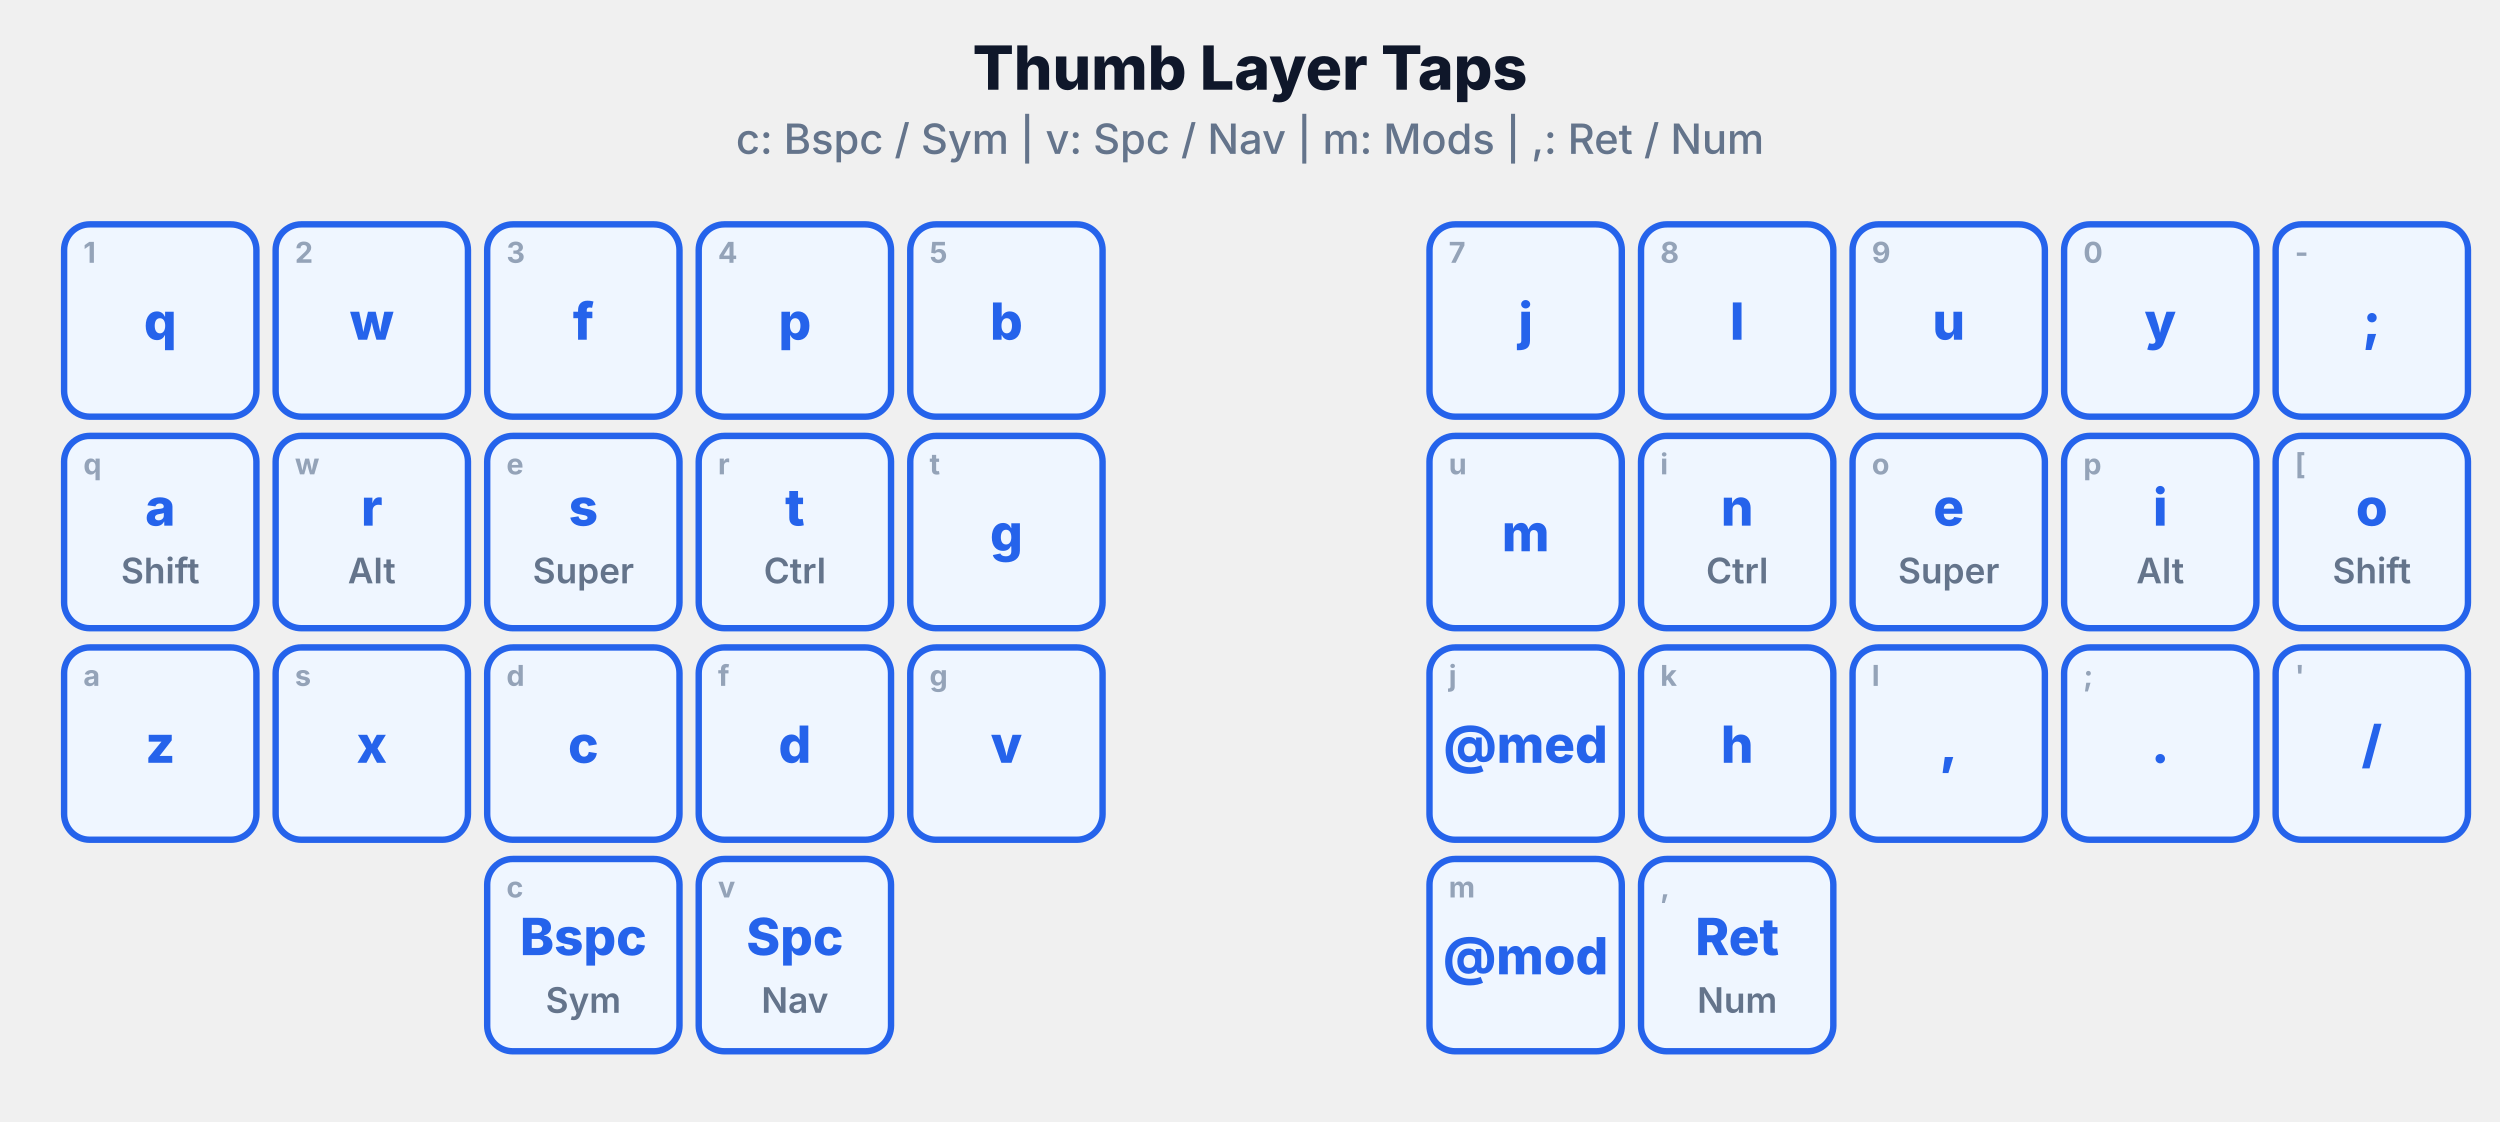
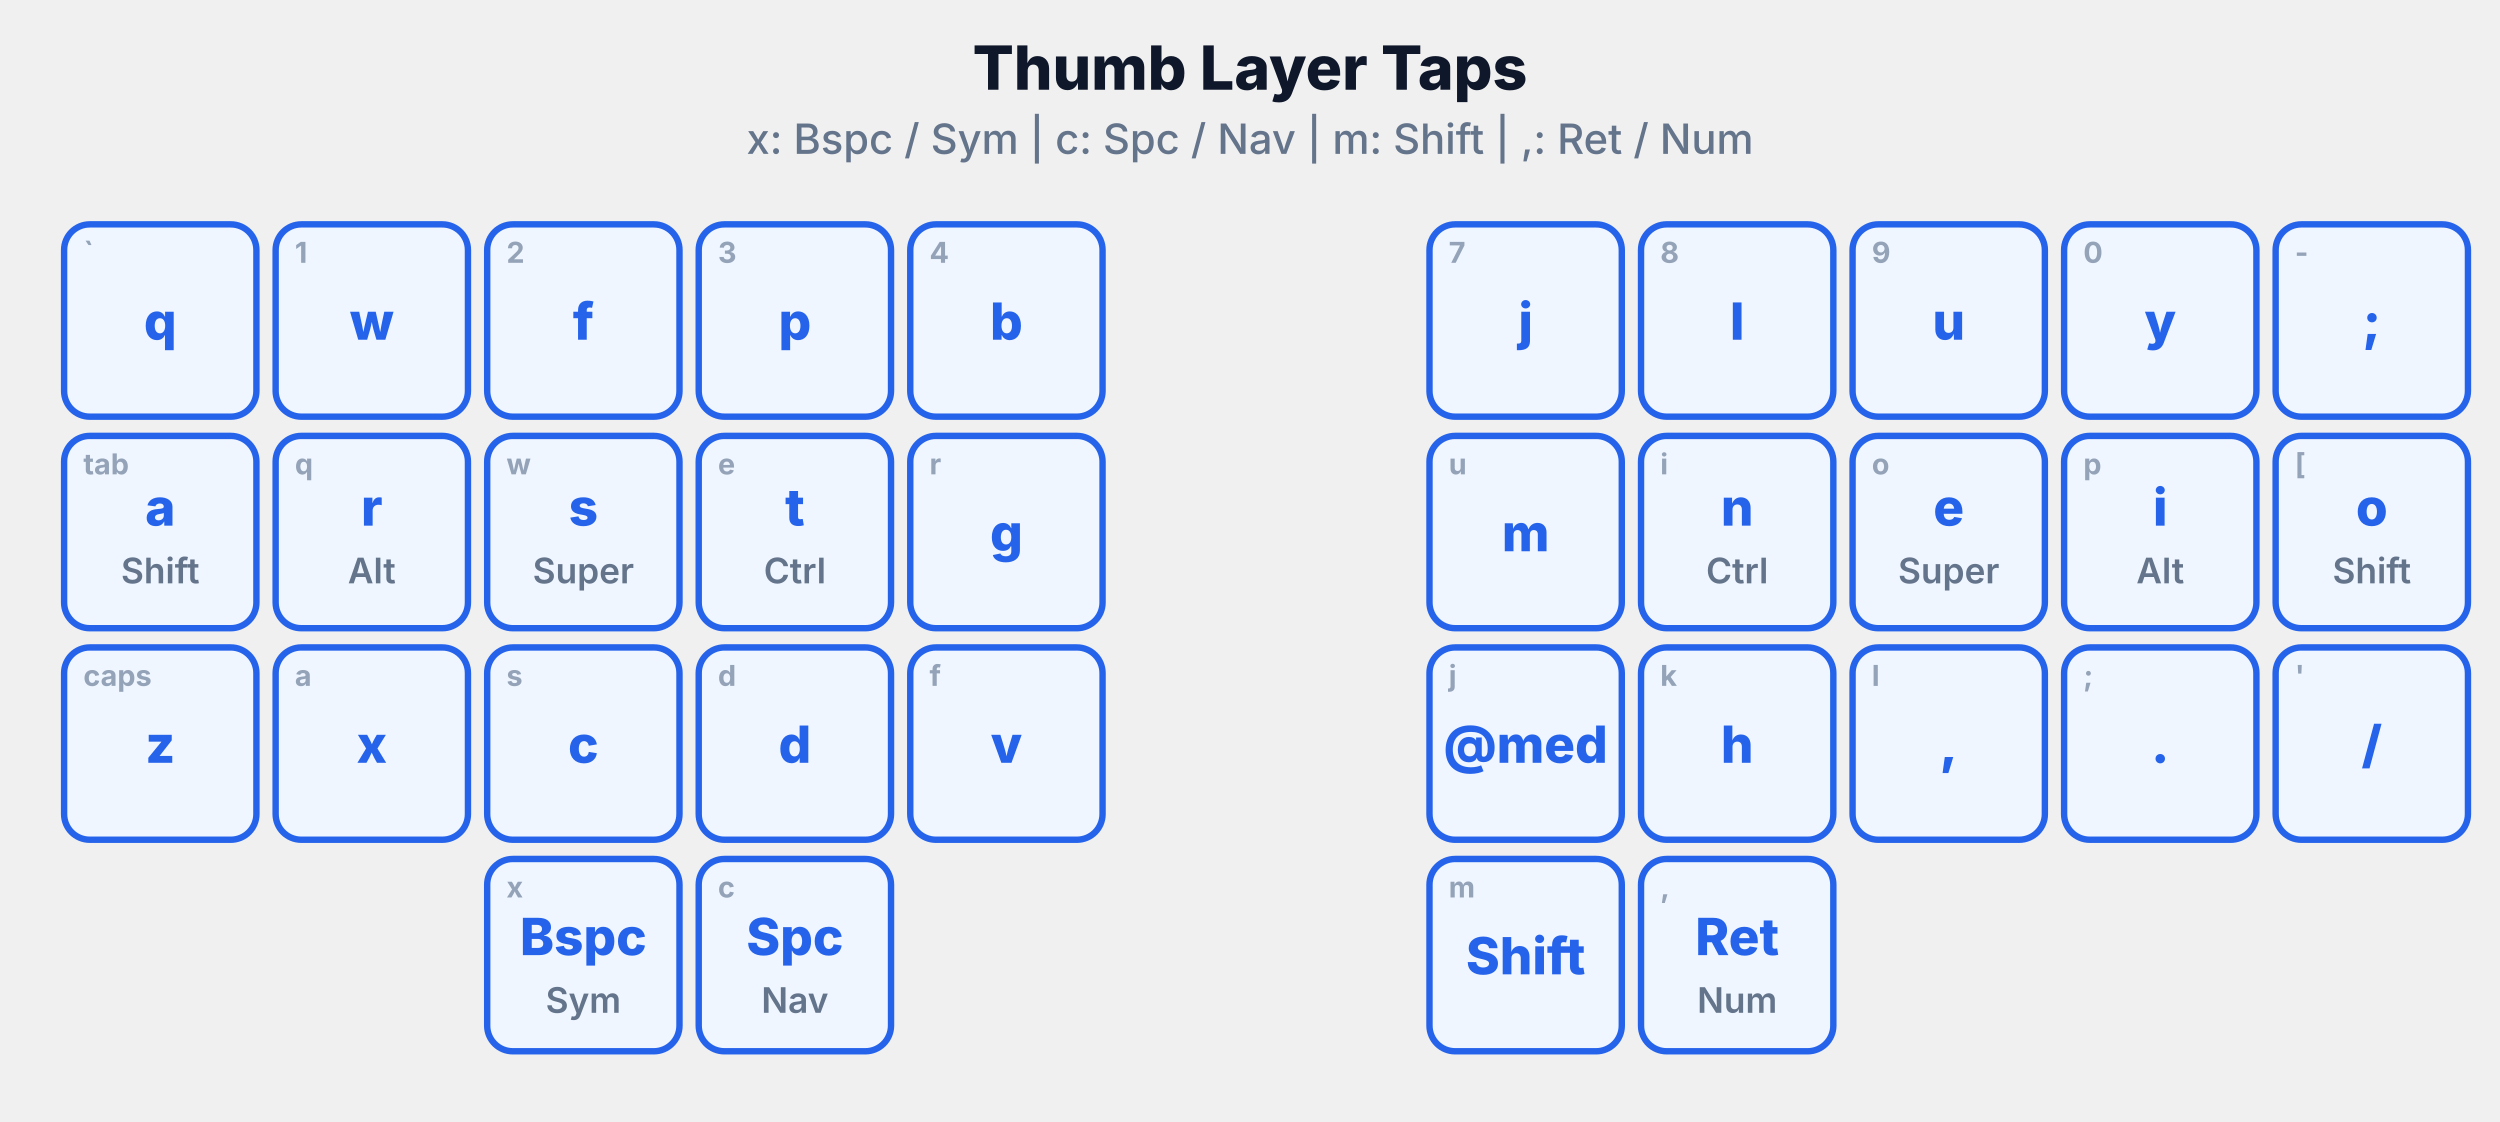
<svg xmlns="http://www.w3.org/2000/svg" viewBox="0 0 780 350">
  <style>
    :root { color-scheme: light dark; }
    rect.key { fill: #ffffff; stroke: #cbd5e1; stroke-width: 1.5px; rx: 8px; ry: 8px; }
    rect.gap { fill: #f1f5f9; stroke: #cbd5e1; stroke-dasharray: 4 4; rx: 8px; ry: 8px; }
    rect.active { fill: #eff6ff; stroke: #2563eb; stroke-width: 2px; rx: 8px; ry: 8px; }
    text { font-family: system-ui, -apple-system, sans-serif; text-anchor: middle; }
    text.title { font-size: 19px; font-weight: 800; fill: #0f172a; }
    text.subtitle { font-size: 13px; font-weight: 500; fill: #64748b; }
    text.phys { font-size: 9px; font-weight: 700; fill: #94a3b8; text-anchor: start; }
    text.main { font-size: 16px; font-weight: 800; fill: #2563eb; }
    text.sub { font-size: 11px; font-weight: 600; fill: #64748b; }
    text.dead { font-size: 11px; fill: #cbd5e1; }
    @media (prefers-color-scheme: dark) {
      rect.key { fill: #1e293b; stroke: #334155; }
      rect.gap { fill: #0f172a; stroke: #334155; }
      rect.active { fill: #172554; stroke: #60a5fa; }
      text.title { fill: #f8fafc; }
      text.subtitle { fill: #94a3b8; }
      text.phys { fill: #64748b; }
      text.main { fill: #60a5fa; }
      text.sub { fill: #94a3b8; }
      text.dead { fill: #475569; }
    }
  </style>
  <text x="390" y="28" class="title">Thumb Layer Taps</text>
-   <text x="390" y="48" class="subtitle">c: Bspc / Sym  |  v: Spc / Nav  |  m: Mods  |  ,: Ret / Num</text>
+   <text x="390" y="48" class="subtitle">x: Bspc / Sym  |  c: Spc / Nav  |  m: Shift  |  ,: Ret / Num</text>
  <g transform="translate(20,70)">
    <rect width="60" height="60" class="active" />
+     <text x="6" y="12" class="phys">`</text>
+     <text x="30" y="36" class="main">q</text>
+   </g>
+   <g transform="translate(86,70)">
+     <rect width="60" height="60" class="active" />
    <text x="6" y="12" class="phys">1</text>
-     <text x="30" y="36" class="main">q</text>
-   </g>
-   <g transform="translate(86,70)">
+     <text x="30" y="36" class="main">w</text>
+   </g>
+   <g transform="translate(152,70)">
    <rect width="60" height="60" class="active" />
    <text x="6" y="12" class="phys">2</text>
-     <text x="30" y="36" class="main">w</text>
-   </g>
-   <g transform="translate(152,70)">
+     <text x="30" y="36" class="main">f</text>
+   </g>
+   <g transform="translate(218,70)">
    <rect width="60" height="60" class="active" />
    <text x="6" y="12" class="phys">3</text>
-     <text x="30" y="36" class="main">f</text>
-   </g>
-   <g transform="translate(218,70)">
+     <text x="30" y="36" class="main">p</text>
+   </g>
+   <g transform="translate(284,70)">
    <rect width="60" height="60" class="active" />
    <text x="6" y="12" class="phys">4</text>
-     <text x="30" y="36" class="main">p</text>
-   </g>
-   <g transform="translate(284,70)">
-     <rect width="60" height="60" class="active" />
-     <text x="6" y="12" class="phys">5</text>
    <text x="30" y="36" class="main">b</text>
  </g>
  <g transform="translate(446,70)">
    <rect width="60" height="60" class="active" />
    <text x="6" y="12" class="phys">7</text>
    <text x="30" y="36" class="main">j</text>
  </g>
  <g transform="translate(512,70)">
    <rect width="60" height="60" class="active" />
    <text x="6" y="12" class="phys">8</text>
    <text x="30" y="36" class="main">l</text>
  </g>
  <g transform="translate(578,70)">
    <rect width="60" height="60" class="active" />
    <text x="6" y="12" class="phys">9</text>
    <text x="30" y="36" class="main">u</text>
  </g>
  <g transform="translate(644,70)">
    <rect width="60" height="60" class="active" />
    <text x="6" y="12" class="phys">0</text>
    <text x="30" y="36" class="main">y</text>
  </g>
  <g transform="translate(710,70)">
    <rect width="60" height="60" class="active" />
    <text x="6" y="12" class="phys">-</text>
    <text x="30" y="36" class="main">;</text>
  </g>
  <g transform="translate(20,136)">
    <rect width="60" height="60" class="active" />
-     <text x="6" y="12" class="phys">q</text>
+     <text x="6" y="12" class="phys">tab</text>
    <text x="30" y="28" class="main">a</text>
    <text x="30" y="46" class="sub" font-weight="700" fill="#ea580c">Shift</text>
  </g>
  <g transform="translate(86,136)">
    <rect width="60" height="60" class="active" />
-     <text x="6" y="12" class="phys">w</text>
+     <text x="6" y="12" class="phys">q</text>
    <text x="30" y="28" class="main">r</text>
    <text x="30" y="46" class="sub" font-weight="700" fill="#ea580c">Alt</text>
  </g>
  <g transform="translate(152,136)">
    <rect width="60" height="60" class="active" />
-     <text x="6" y="12" class="phys">e</text>
+     <text x="6" y="12" class="phys">w</text>
    <text x="30" y="28" class="main">s</text>
    <text x="30" y="46" class="sub" font-weight="700" fill="#ea580c">Super</text>
  </g>
  <g transform="translate(218,136)">
    <rect width="60" height="60" class="active" />
-     <text x="6" y="12" class="phys">r</text>
+     <text x="6" y="12" class="phys">e</text>
    <text x="30" y="28" class="main">t</text>
    <text x="30" y="46" class="sub" font-weight="700" fill="#ea580c">Ctrl</text>
  </g>
  <g transform="translate(284,136)">
    <rect width="60" height="60" class="active" />
-     <text x="6" y="12" class="phys">t</text>
+     <text x="6" y="12" class="phys">r</text>
    <text x="30" y="36" class="main">g</text>
  </g>
  <g transform="translate(446,136)">
    <rect width="60" height="60" class="active" />
    <text x="6" y="12" class="phys">u</text>
    <text x="30" y="36" class="main">m</text>
  </g>
  <g transform="translate(512,136)">
    <rect width="60" height="60" class="active" />
    <text x="6" y="12" class="phys">i</text>
    <text x="30" y="28" class="main">n</text>
    <text x="30" y="46" class="sub" font-weight="700" fill="#ea580c">Ctrl</text>
  </g>
  <g transform="translate(578,136)">
    <rect width="60" height="60" class="active" />
    <text x="6" y="12" class="phys">o</text>
    <text x="30" y="28" class="main">e</text>
    <text x="30" y="46" class="sub" font-weight="700" fill="#ea580c">Super</text>
  </g>
  <g transform="translate(644,136)">
    <rect width="60" height="60" class="active" />
    <text x="6" y="12" class="phys">p</text>
    <text x="30" y="28" class="main">i</text>
    <text x="30" y="46" class="sub" font-weight="700" fill="#ea580c">Alt</text>
  </g>
  <g transform="translate(710,136)">
    <rect width="60" height="60" class="active" />
    <text x="6" y="12" class="phys">[</text>
    <text x="30" y="28" class="main">o</text>
    <text x="30" y="46" class="sub" font-weight="700" fill="#ea580c">Shift</text>
  </g>
  <g transform="translate(20,202)">
    <rect width="60" height="60" class="active" />
+     <text x="6" y="12" class="phys">caps</text>
+     <text x="30" y="36" class="main">z</text>
+   </g>
+   <g transform="translate(86,202)">
+     <rect width="60" height="60" class="active" />
    <text x="6" y="12" class="phys">a</text>
-     <text x="30" y="36" class="main">z</text>
-   </g>
-   <g transform="translate(86,202)">
+     <text x="30" y="36" class="main">x</text>
+   </g>
+   <g transform="translate(152,202)">
    <rect width="60" height="60" class="active" />
    <text x="6" y="12" class="phys">s</text>
-     <text x="30" y="36" class="main">x</text>
-   </g>
-   <g transform="translate(152,202)">
+     <text x="30" y="36" class="main">c</text>
+   </g>
+   <g transform="translate(218,202)">
    <rect width="60" height="60" class="active" />
    <text x="6" y="12" class="phys">d</text>
-     <text x="30" y="36" class="main">c</text>
-   </g>
-   <g transform="translate(218,202)">
+     <text x="30" y="36" class="main">d</text>
+   </g>
+   <g transform="translate(284,202)">
    <rect width="60" height="60" class="active" />
    <text x="6" y="12" class="phys">f</text>
-     <text x="30" y="36" class="main">d</text>
-   </g>
-   <g transform="translate(284,202)">
-     <rect width="60" height="60" class="active" />
-     <text x="6" y="12" class="phys">g</text>
    <text x="30" y="36" class="main">v</text>
  </g>
  <g transform="translate(446,202)">
    <rect width="60" height="60" class="active" />
    <text x="6" y="12" class="phys">j</text>
    <text x="30" y="36" class="main">@med</text>
  </g>
  <g transform="translate(512,202)">
    <rect width="60" height="60" class="active" />
    <text x="6" y="12" class="phys">k</text>
    <text x="30" y="36" class="main">h</text>
  </g>
  <g transform="translate(578,202)">
    <rect width="60" height="60" class="active" />
    <text x="6" y="12" class="phys">l</text>
    <text x="30" y="36" class="main">,</text>
  </g>
  <g transform="translate(644,202)">
    <rect width="60" height="60" class="active" />
    <text x="6" y="12" class="phys">;</text>
    <text x="30" y="36" class="main">.</text>
  </g>
  <g transform="translate(710,202)">
    <rect width="60" height="60" class="active" />
    <text x="6" y="12" class="phys">'</text>
    <text x="30" y="36" class="main">/</text>
  </g>
  <g transform="translate(152,268)">
    <rect width="60" height="60" class="active" />
-     <text x="6" y="12" class="phys">c</text>
+     <text x="6" y="12" class="phys">x</text>
    <text x="30" y="30" class="main">Bspc</text>
    <text x="30" y="48" class="sub">Sym</text>
  </g>
  <g transform="translate(218,268)">
    <rect width="60" height="60" class="active" />
-     <text x="6" y="12" class="phys">v</text>
+     <text x="6" y="12" class="phys">c</text>
    <text x="30" y="30" class="main">Spc</text>
    <text x="30" y="48" class="sub">Nav</text>
  </g>
  <g transform="translate(446,268)">
    <rect width="60" height="60" class="active" />
    <text x="6" y="12" class="phys">m</text>
-     <text x="30" y="36" class="main">@mod</text>
+     <text x="30" y="36" class="main">Shift</text>
  </g>
  <g transform="translate(512,268)">
    <rect width="60" height="60" class="active" />
    <text x="6" y="12" class="phys">,</text>
    <text x="30" y="30" class="main">Ret</text>
    <text x="30" y="48" class="sub">Num</text>
  </g>
</svg>
